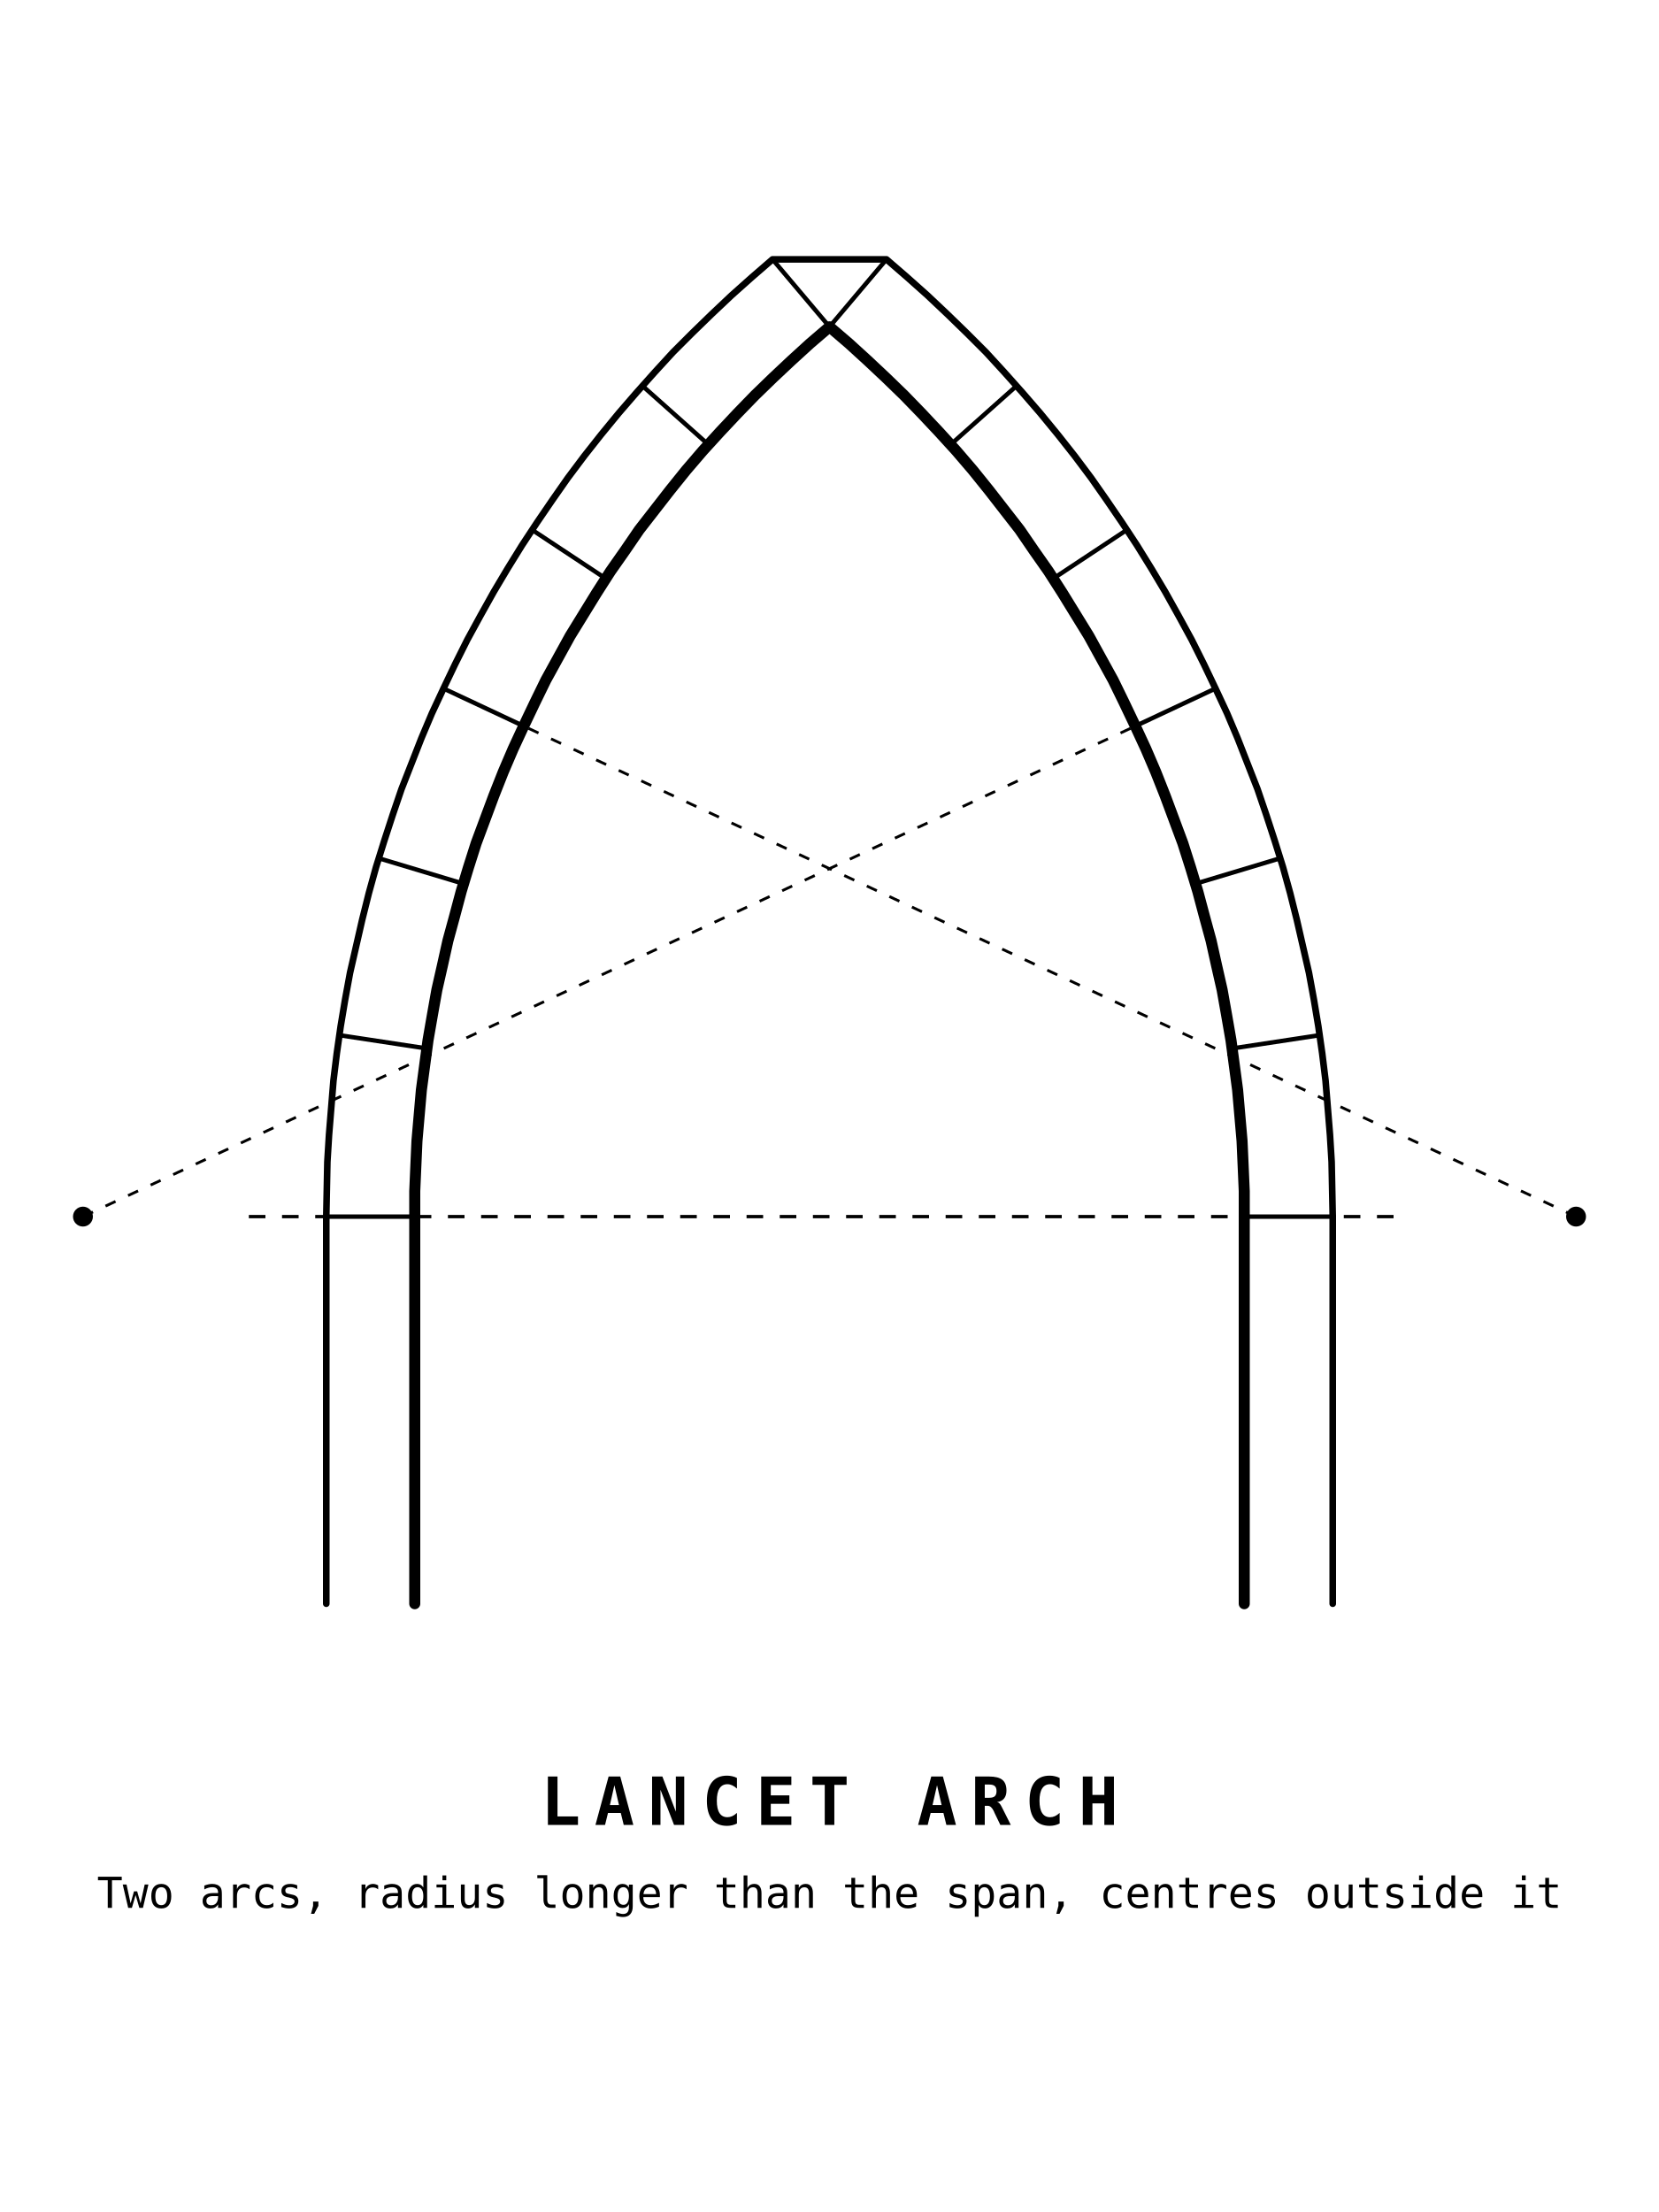
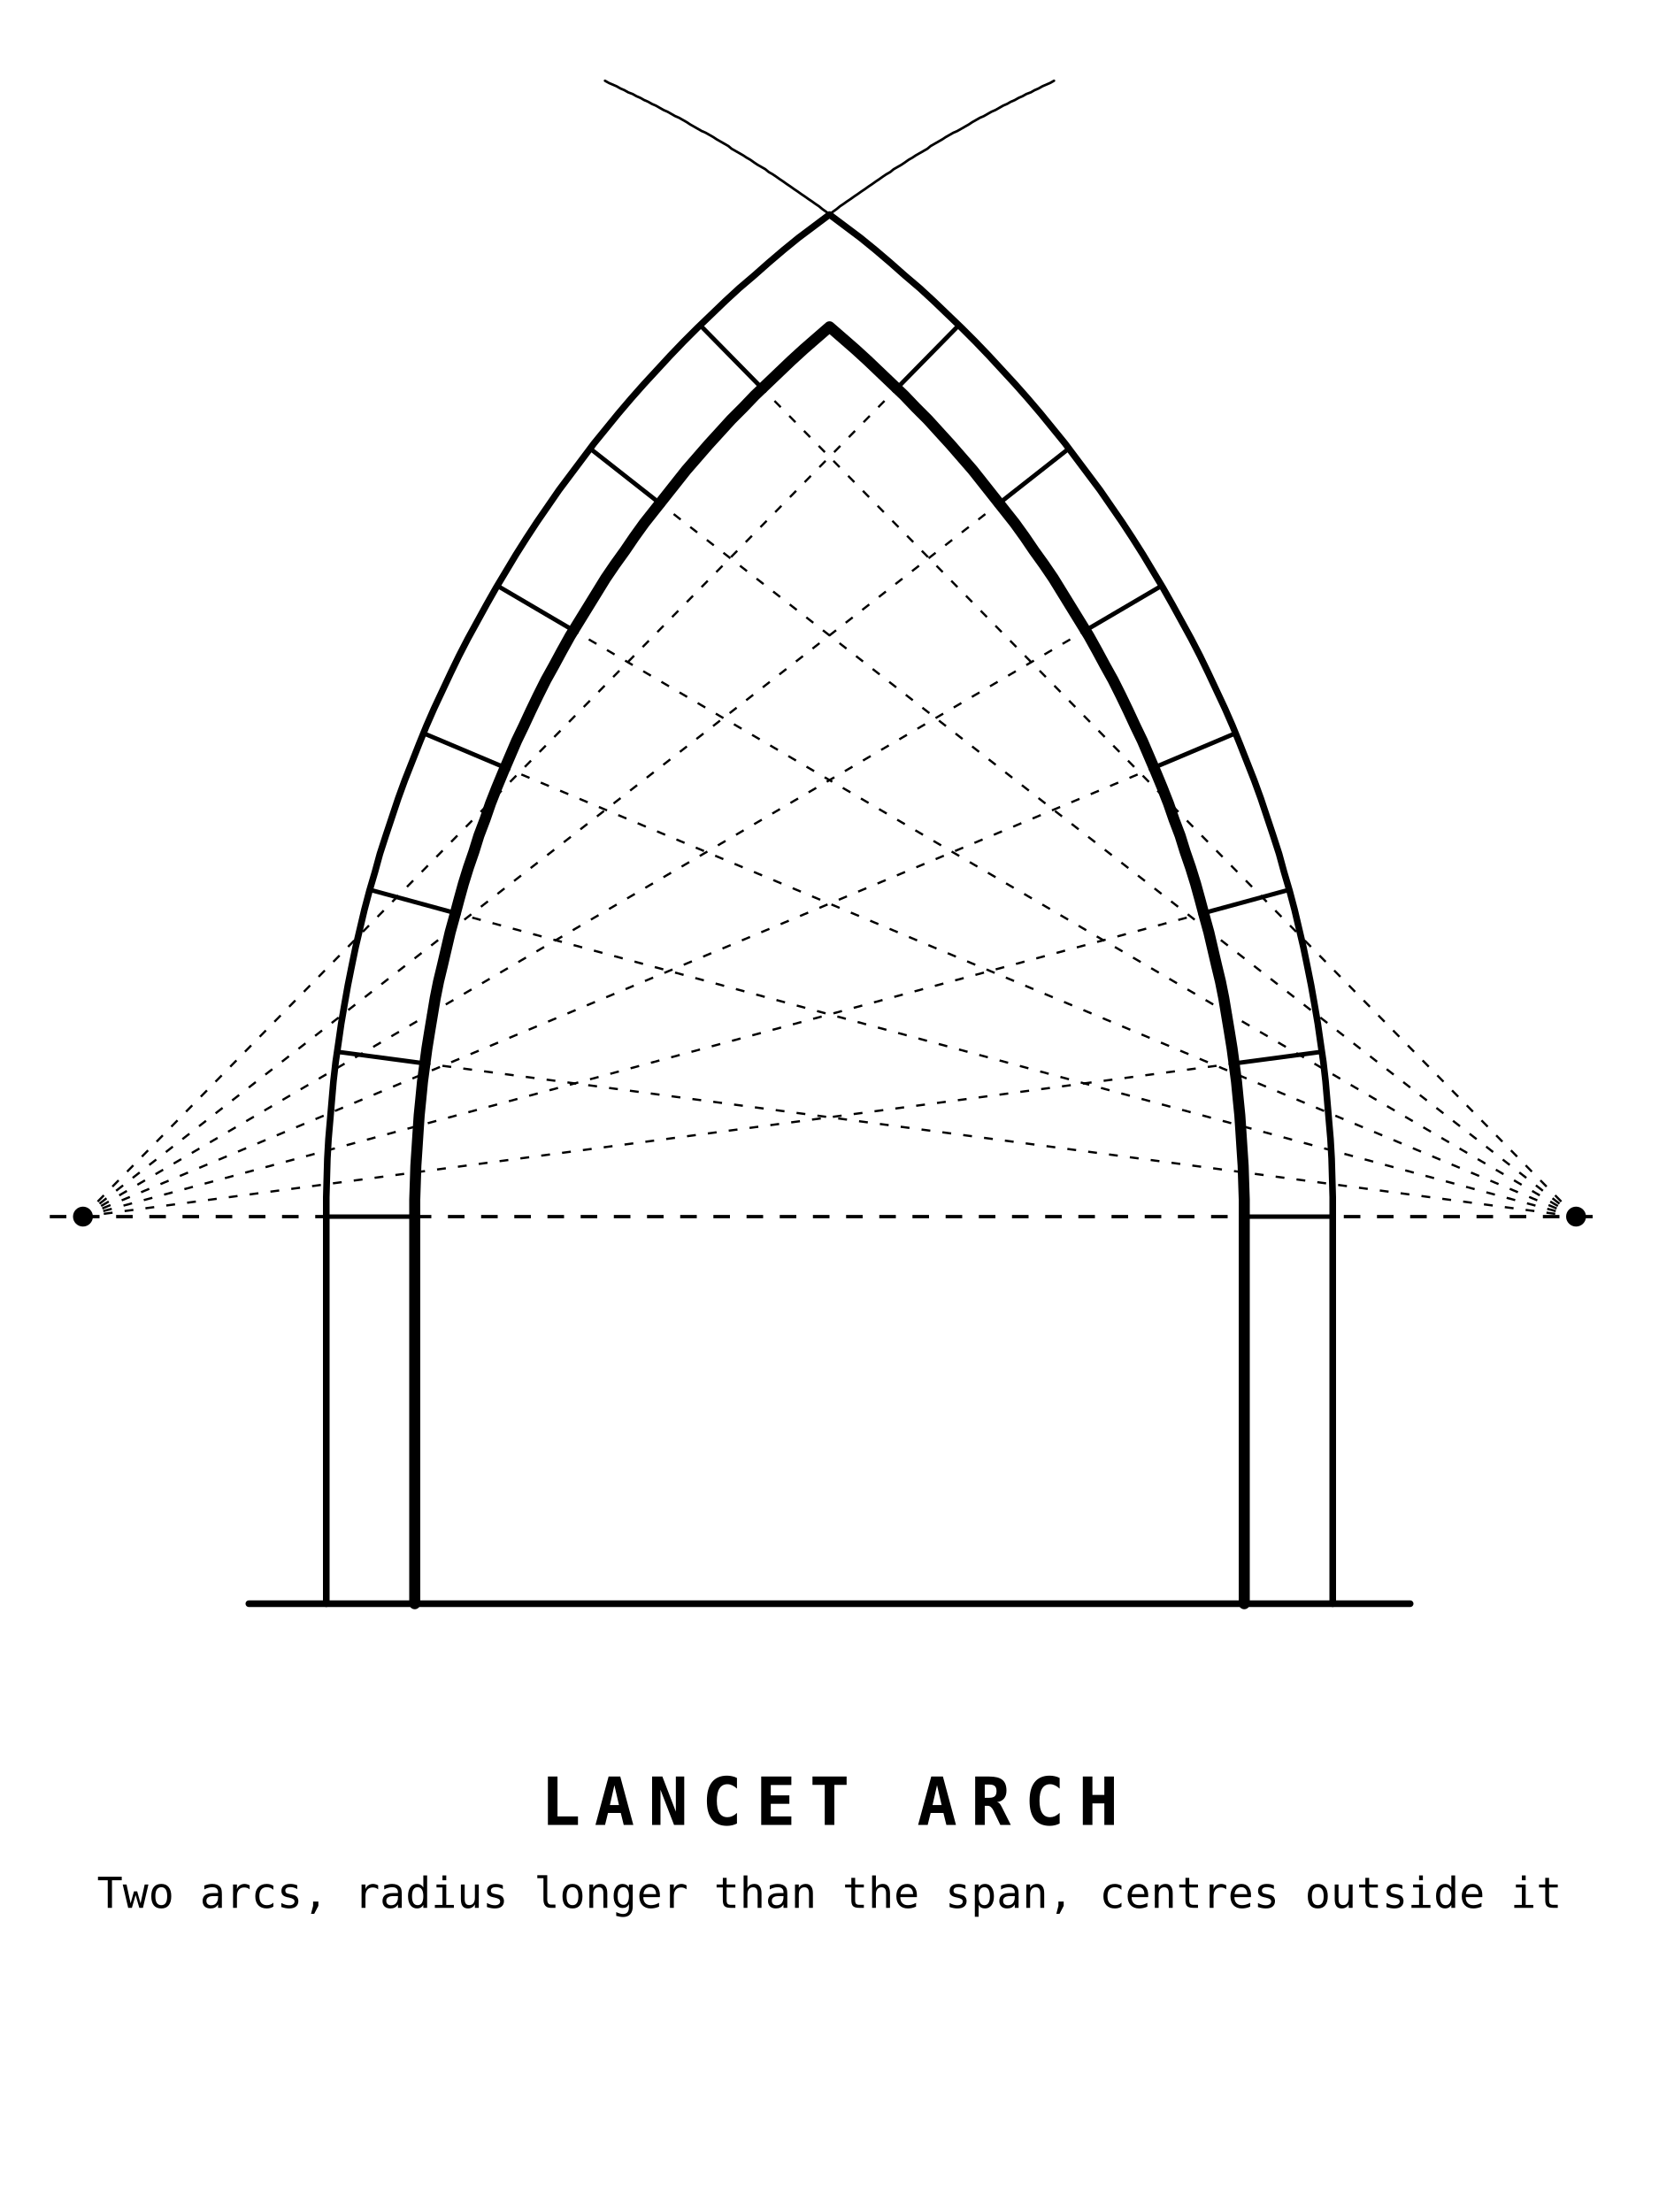
<svg xmlns="http://www.w3.org/2000/svg" viewBox="0 0 300 400" width="300" height="400">
  <rect width="300" height="400" fill="#FFFFFF" />
-   <path d="M75 220l0-4.6 .2-4.6 .2-4.5 .4-4.6 .4-4.6 .6-4.5 .6-4.5 .8-4.6L79 179l1-4.4 1-4.5 1.2-4.4 1.2-4.5 1.3-4.3 1.4-4.4 1.6-4.3 1.6-4.3 1.7-4.3 1.8-4.2 1.9-4.1 2-4.2 2-4.1 2.2-4 2.2-4 2.4-3.9 2.4-3.9 2.5-3.9 2.6-3.7 2.6-3.8 2.8-3.6 2.8-3.6 2.9-3.6 3-3.5 3.1-3.4 3.1-3.3 3.2-3.3 3.3-3.2 3.3-3.1 3.4-3.1 3.5-3 3.5 3 3.4 3.1 3.3 3.1 3.3 3.2 3.2 3.3 3.1 3.3 3.1 3.4 3 3.5 2.9 3.6 2.8 3.6 2.8 3.6 2.6 3.8 2.6 3.7 2.5 3.9 2.4 3.9 2.4 3.9 2.2 4 2.2 4 2 4.1 2 4.2 1.9 4.1 1.8 4.2 1.7 4.3 1.6 4.3 1.6 4.3 1.4 4.4 1.3 4.3 1.2 4.5 1.2 4.4 1 4.5 1 4.4 .8 4.5 .8 4.6 .6 4.5 .6 4.5 .4 4.6 .4 4.6 .2 4.5 .2 4.6 0 4.6" fill="none" stroke="#000000" stroke-width="2" stroke-linecap="round" stroke-linejoin="round" />
-   <path d="M59 220l.1-4.9 .1-5 .3-4.9 .4-4.9 .4-4.9 .6-4.9 .7-4.9 .8-4.8 .9-4.9 1.1-4.8 1.1-4.8 1.2-4.8 1.3-4.7 1.5-4.8 1.5-4.6 1.6-4.7 1.8-4.6 1.8-4.6 1.9-4.5 2.1-4.5 2.1-4.4 2.2-4.4 2.4-4.4 2.4-4.3 2.5-4.2 2.6-4.2 2.7-4.1 2.8-4.1 2.8-4 3-4 3-3.8 3.2-3.9 3.2-3.7 3.3-3.7 3.3-3.6 3.5-3.5 3.5-3.4 3.6-3.4 3.7-3.3 3.7-3.2 20.6 0 3.7 3.2 3.7 3.3 3.6 3.4 3.5 3.4 3.5 3.5 3.3 3.6 3.3 3.7 3.2 3.7 3.2 3.9 3 3.8 3 4 2.8 4 2.8 4.1 2.7 4.1 2.6 4.2 2.5 4.2 2.4 4.3 2.4 4.4 2.2 4.4 2.1 4.4 2.1 4.5 1.9 4.5 1.8 4.6 1.8 4.6 1.6 4.7 1.5 4.6 1.5 4.8 1.3 4.7 1.2 4.8 1.1 4.8 1.1 4.8 .9 4.9 .8 4.8 .7 4.9 .6 4.9 .4 4.9 .4 4.9 .3 4.9 .1 5 .1 4.9" fill="none" stroke="#000000" stroke-width="1.2" stroke-linecap="round" stroke-linejoin="round" />
+   <path d="M150 38.8l.6-.5 .7-.5 .6-.5 .6-.4 .7-.5 .6-.4 .7-.5 .6-.4 .7-.5 .6-.4 .7-.5 .6-.4 .7-.5 .6-.4 .7-.5 .6-.4 .7-.4 .6-.5 .7-.4 .7-.4 .6-.4 .7-.5 .7-.4 .6-.4 .7-.4 .7-.4 .7-.4 .6-.5 .7-.4 .7-.4 .7-.4 .6-.4 .7-.4 .7-.4 .7-.3 .7-.4 .7-.4 .7-.4 .6-.4 .7-.4 .7-.4 .7-.3 .7-.4 .7-.4 .7-.3 .7-.4 .7-.4 .7-.3 .7-.4 .7-.3 .7-.4 .7-.3 .7-.4 .8-.3 .7-.4 .7-.3 .7-.4 .7-.3 .7-.3 .7-.4" fill="none" stroke="#000000" stroke-width=".45" stroke-linecap="round" stroke-linejoin="round" />
+   <path d="M150 38.8l-.6-.5-.7-.5-.6-.5-.6-.4-.7-.5-.6-.4-.7-.5-.6-.4-.7-.5-.6-.4-.7-.5-.6-.4-.7-.5-.6-.4-.7-.5-.6-.4-.7-.4-.6-.5-.7-.4-.7-.4-.6-.4-.7-.5-.7-.4-.6-.4-.7-.4-.7-.4-.7-.4-.6-.5L131 26l-.7-.4-.7-.4-.6-.4-.7-.4-.7-.4-.7-.3-.7-.4-.7-.4-.7-.4-.6-.4-.7-.4-.7-.4-.7-.3-.7-.4-.7-.4-.7-.3-.7-.4-.7-.4-.7-.3-.7-.4-.7-.3-.7-.4-.7-.3-.7-.4-.8-.3-.7-.4-.7-.3-.7-.4-.7-.3-.7-.3-.7-.4" fill="none" stroke="#000000" stroke-width=".45" stroke-linecap="round" stroke-linejoin="round" />
+   <path d="M75 220l0-3.1 .1-3 .1-3.1 .2-3 .2-3.1 .2-3 .3-3 .3-3.1 .4-3 .4-3 .5-3.1 .5-3 .5-3 .6-3 .7-2.9 .7-3 .7-3 .8-2.9 .8-3 .8-2.9 .9-2.9 1-2.9 .9-2.9 1.1-2.9 1-2.9 1.1-2.8 1.2-2.9 1.2-2.8 1.2-2.8 1.3-2.7 1.3-2.8 1.3-2.7 1.4-2.8 1.5-2.7 1.4-2.6 1.5-2.7 1.6-2.6 1.6-2.6 1.6-2.6 1.6-2.6 1.7-2.5 1.8-2.5 1.7-2.5 1.8-2.5 1.9-2.4 1.9-2.4 1.9-2.4 1.9-2.4 2-2.3 2-2.3 2.1-2.3 2-2.2 2.2-2.2 2.1-2.2 2.2-2.1 2.2-2.1 2.2-2.1 2.3-2.1 2.3-2 2.3-2 2.3 2 2.3 2 2.3 2.1 2.2 2.1 2.2 2.1 2.2 2.1 2.1 2.2 2.2 2.2 2 2.2 2.1 2.3 2 2.3 2 2.3 1.9 2.4 1.9 2.4 1.9 2.4 1.9 2.4 1.8 2.5 1.7 2.5 1.8 2.5 1.7 2.5 1.6 2.6 1.6 2.6 1.6 2.6 1.6 2.6 1.5 2.7 1.4 2.6 1.5 2.7 1.4 2.8 1.3 2.7 1.3 2.8 1.3 2.7 1.2 2.8 1.2 2.8 1.2 2.9 1.1 2.8 1 2.9 1.1 2.9 .9 2.9 1 2.9 .9 2.9 .8 2.9 .8 3 .8 2.9 .7 3 .7 3 .7 2.9 .6 3 .5 3 .5 3 .5 3.1 .4 3 .4 3 .3 3.1 .3 3 .2 3 .2 3.1 .2 3 .1 3.1 .1 3 0 3.1" fill="none" stroke="#000000" stroke-width="2" stroke-linecap="round" stroke-linejoin="round" />
+   <path d="M59 220l0-3.5 .1-3.5 .1-3.5 .2-3.5 .3-3.5L60 199l.3-3.5 .4-3.5 .5-3.4 .5-3.5 .6-3.5 .6-3.4 .7-3.5 .7-3.4 .8-3.4 .8-3.4 .9-3.4 1-3.4 .9-3.3 1.1-3.4 1.1-3.3 1.1-3.3 1.2-3.3 1.3-3.3 1.3-3.3 1.3-3.2 1.4-3.2 1.5-3.2 1.5-3.2 1.5-3.1 1.6-3.1 1.7-3.1 1.7-3.1 1.7-3 1.8-3 1.8-3 1.9-3 1.9-2.9 2-2.9 2-2.9 2.1-2.8 2.1-2.8 2.1-2.8 2.2-2.7 2.2-2.7 2.3-2.7 2.3-2.6 2.4-2.6 2.4-2.6 2.4-2.5 2.5-2.5 2.5-2.4 2.6-2.5 2.5-2.3 2.7-2.3 2.6-2.3 2.7-2.3 2.7-2.2 2.8-2.1 2.8-2.1 2.8 2.1 2.8 2.1 2.7 2.2 2.7 2.3 2.6 2.3 2.7 2.3 2.5 2.3 2.6 2.5 2.5 2.4 2.5 2.5 2.4 2.5 2.4 2.6 2.4 2.6 2.3 2.6 2.3 2.7 2.2 2.7 2.2 2.7 2.1 2.8 2.1 2.8 2.1 2.8 2 2.9 2 2.9 1.9 2.9 1.9 3 1.8 3 1.8 3 1.7 3 1.7 3.1 1.7 3.1 1.6 3.1 1.5 3.1 1.5 3.2 1.5 3.2 1.4 3.2 1.3 3.2 1.3 3.3 1.3 3.3 1.2 3.3 1.1 3.3 1.1 3.3 1.1 3.4 .9 3.3 1 3.4 .9 3.4 .8 3.4 .8 3.4 .7 3.4 .7 3.5 .6 3.4 .6 3.5 .5 3.5 .5 3.4 .4 3.5 .3 3.5 .3 3.5 .3 3.5 .2 3.5 .1 3.5 .1 3.5 0 3.5" fill="none" stroke="#000000" stroke-width="1.2" stroke-linecap="round" stroke-linejoin="round" />
  <line x1="75" y1="220" x2="59" y2="220" stroke="#000000" stroke-width=".8" stroke-linecap="round" />
-   <line x1="77.2" y1="189.6" x2="61.4" y2="187.2" stroke="#000000" stroke-width=".8" stroke-linecap="round" />
-   <line x1="83.8" y1="159.8" x2="68.5" y2="155.2" stroke="#000000" stroke-width=".8" stroke-linecap="round" />
-   <line x1="94.7" y1="131.3" x2="80.2" y2="124.5" stroke="#000000" stroke-width=".8" stroke-linecap="round" />
-   <line x1="109.5" y1="104.6" x2="96.2" y2="95.8" stroke="#000000" stroke-width=".8" stroke-linecap="round" />
-   <line x1="128.1" y1="80.4" x2="116.2" y2="69.8" stroke="#000000" stroke-width=".8" stroke-linecap="round" />
-   <line x1="150" y1="59.1" x2="139.7" y2="46.9" stroke="#000000" stroke-width=".8" stroke-linecap="round" />
-   <line x1="150" y1="59.1" x2="160.3" y2="46.9" stroke="#000000" stroke-width=".8" stroke-linecap="round" />
-   <line x1="171.9" y1="80.4" x2="183.8" y2="69.8" stroke="#000000" stroke-width=".8" stroke-linecap="round" />
-   <line x1="190.5" y1="104.6" x2="203.8" y2="95.8" stroke="#000000" stroke-width=".8" stroke-linecap="round" />
-   <line x1="205.3" y1="131.3" x2="219.8" y2="124.5" stroke="#000000" stroke-width=".8" stroke-linecap="round" />
-   <line x1="216.2" y1="159.8" x2="231.5" y2="155.2" stroke="#000000" stroke-width=".8" stroke-linecap="round" />
-   <line x1="222.8" y1="189.6" x2="238.6" y2="187.2" stroke="#000000" stroke-width=".8" stroke-linecap="round" />
+   <line x1="76.8" y1="192.3" x2="61" y2="190.2" stroke="#000000" stroke-width=".8" stroke-linecap="round" />
+   <line x1="82.3" y1="165.1" x2="66.9" y2="160.9" stroke="#000000" stroke-width=".8" stroke-linecap="round" />
+   <line x1="91.3" y1="138.8" x2="76.6" y2="132.6" stroke="#000000" stroke-width=".8" stroke-linecap="round" />
+   <line x1="103.7" y1="114" x2="89.9" y2="105.9" stroke="#000000" stroke-width=".8" stroke-linecap="round" />
+   <line x1="119.3" y1="91" x2="106.7" y2="81.1" stroke="#000000" stroke-width=".8" stroke-linecap="round" />
+   <line x1="137.8" y1="70.2" x2="126.6" y2="58.8" stroke="#000000" stroke-width=".8" stroke-linecap="round" />
  <line x1="225" y1="220" x2="241" y2="220" stroke="#000000" stroke-width=".8" stroke-linecap="round" />
+   <line x1="223.2" y1="192.3" x2="239" y2="190.2" stroke="#000000" stroke-width=".8" stroke-linecap="round" />
+   <line x1="217.7" y1="165.1" x2="233.1" y2="160.9" stroke="#000000" stroke-width=".8" stroke-linecap="round" />
+   <line x1="208.7" y1="138.8" x2="223.4" y2="132.6" stroke="#000000" stroke-width=".8" stroke-linecap="round" />
+   <line x1="196.3" y1="114" x2="210.1" y2="105.9" stroke="#000000" stroke-width=".8" stroke-linecap="round" />
+   <line x1="180.7" y1="91" x2="193.3" y2="81.1" stroke="#000000" stroke-width=".8" stroke-linecap="round" />
+   <line x1="162.2" y1="70.2" x2="173.4" y2="58.8" stroke="#000000" stroke-width=".8" stroke-linecap="round" />
  <line x1="75" y1="220" x2="75" y2="290" stroke="#000000" stroke-width="2" stroke-linecap="round" />
  <line x1="225" y1="220" x2="225" y2="290" stroke="#000000" stroke-width="2" stroke-linecap="round" />
  <line x1="59" y1="220" x2="59" y2="290" stroke="#000000" stroke-width="1.2" stroke-linecap="round" />
  <line x1="241" y1="220" x2="241" y2="290" stroke="#000000" stroke-width="1.2" stroke-linecap="round" />
-   <line x1="45" y1="220" x2="255" y2="220" stroke="#000000" stroke-width=".6" stroke-dasharray="3 3" />
+   <line x1="45" y1="290" x2="255" y2="290" stroke="#000000" stroke-width="1.2" stroke-linecap="round" />
+   <line x1="9" y1="220" x2="291" y2="220" stroke="#000000" stroke-width=".6" stroke-dasharray="3 3" />
  <circle cx="285" cy="220" r="1.8" fill="#000000" />
-   <line x1="285" y1="220" x2="94.7" y2="131.3" stroke="#000000" stroke-width=".5" stroke-dasharray="2 2.5" />
+   <line x1="285" y1="220" x2="76.8" y2="192.3" stroke="#000000" stroke-width=".4" stroke-dasharray="1.6 2.2" />
+   <line x1="285" y1="220" x2="82.3" y2="165.1" stroke="#000000" stroke-width=".4" stroke-dasharray="1.6 2.2" />
+   <line x1="285" y1="220" x2="91.3" y2="138.8" stroke="#000000" stroke-width=".4" stroke-dasharray="1.6 2.2" />
+   <line x1="285" y1="220" x2="103.7" y2="114" stroke="#000000" stroke-width=".4" stroke-dasharray="1.6 2.2" />
+   <line x1="285" y1="220" x2="119.3" y2="91" stroke="#000000" stroke-width=".4" stroke-dasharray="1.6 2.2" />
+   <line x1="285" y1="220" x2="137.8" y2="70.2" stroke="#000000" stroke-width=".4" stroke-dasharray="1.6 2.2" />
  <circle cx="15" cy="220" r="1.8" fill="#000000" />
-   <line x1="15" y1="220" x2="205.3" y2="131.3" stroke="#000000" stroke-width=".5" stroke-dasharray="2 2.5" />
+   <line x1="15" y1="220" x2="223.2" y2="192.3" stroke="#000000" stroke-width=".4" stroke-dasharray="1.6 2.2" />
+   <line x1="15" y1="220" x2="217.7" y2="165.1" stroke="#000000" stroke-width=".4" stroke-dasharray="1.6 2.2" />
+   <line x1="15" y1="220" x2="208.7" y2="138.8" stroke="#000000" stroke-width=".4" stroke-dasharray="1.6 2.2" />
+   <line x1="15" y1="220" x2="196.3" y2="114" stroke="#000000" stroke-width=".4" stroke-dasharray="1.6 2.2" />
+   <line x1="15" y1="220" x2="180.7" y2="91" stroke="#000000" stroke-width=".4" stroke-dasharray="1.6 2.2" />
+   <line x1="15" y1="220" x2="162.2" y2="70.2" stroke="#000000" stroke-width=".4" stroke-dasharray="1.6 2.2" />
  <text x="150" y="330" fill="#000000" font-size="12" font-family="DejaVu Sans Mono, monospace" text-anchor="middle" font-weight="bold" letter-spacing="2.5">LANCET ARCH</text>
  <text x="150" y="345" fill="#000000" font-size="7.719" font-family="DejaVu Sans Mono, monospace" text-anchor="middle">Two arcs, radius longer than the span, centres outside it</text>
</svg>
